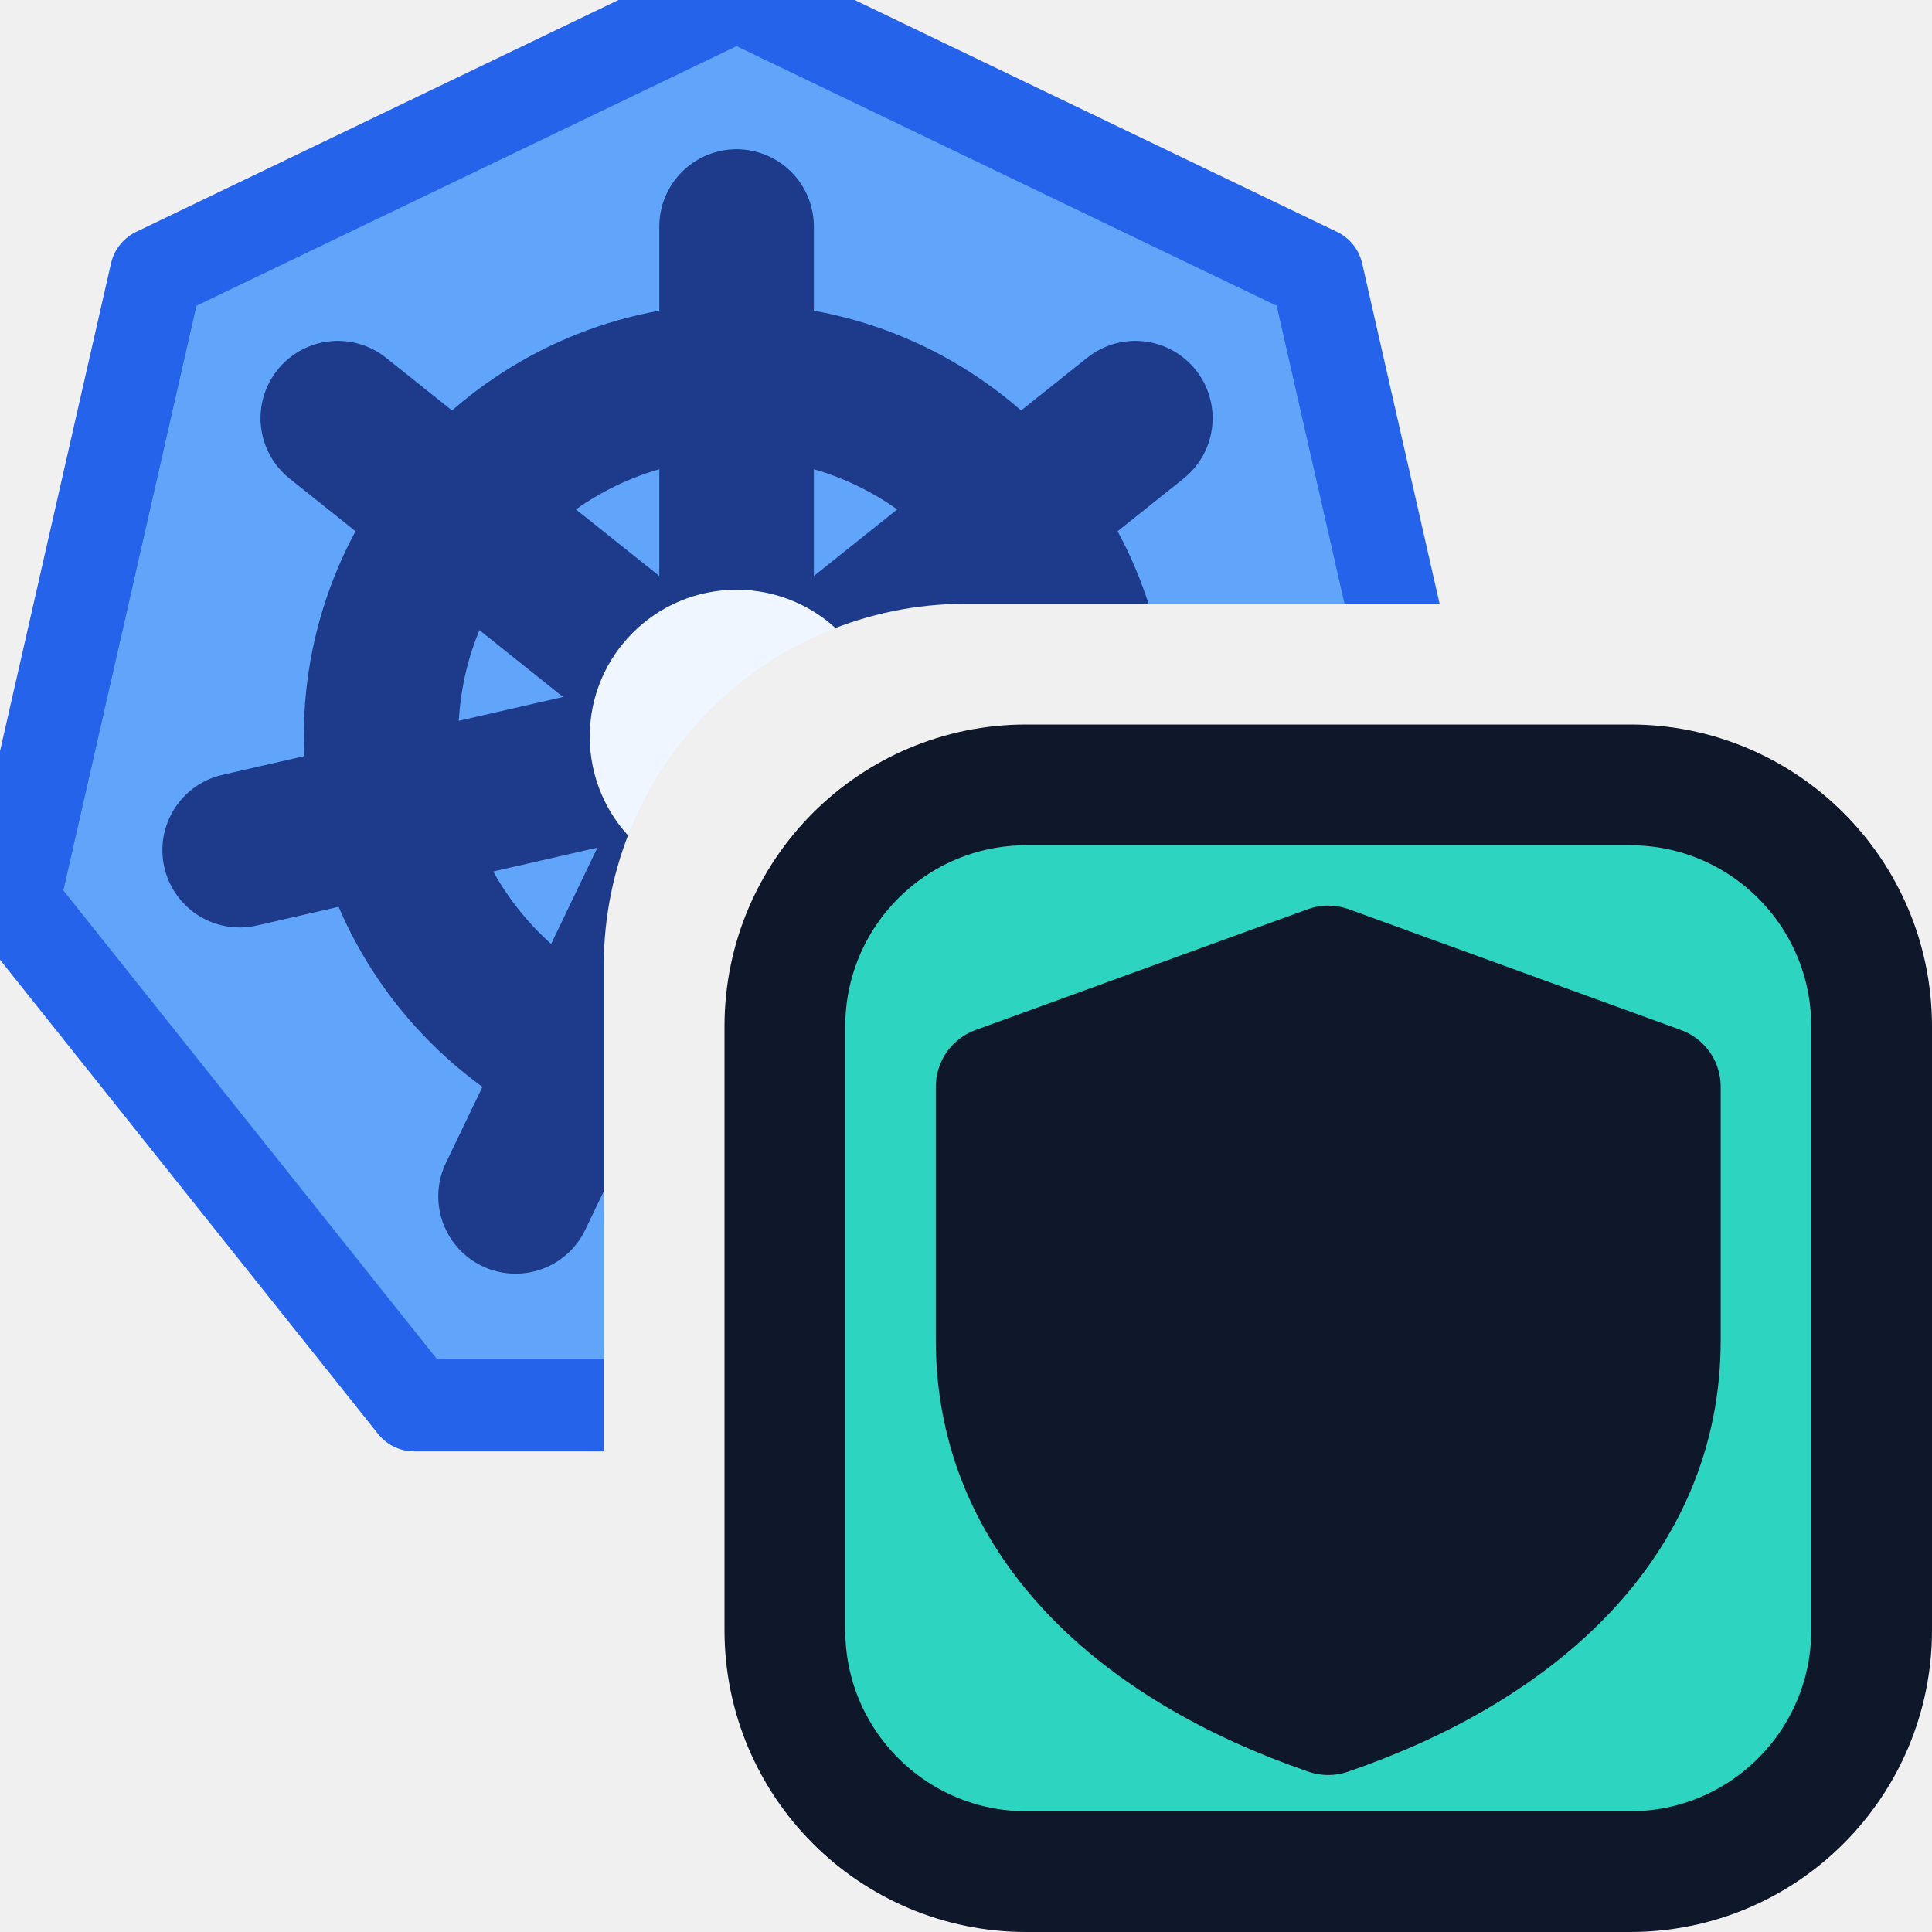
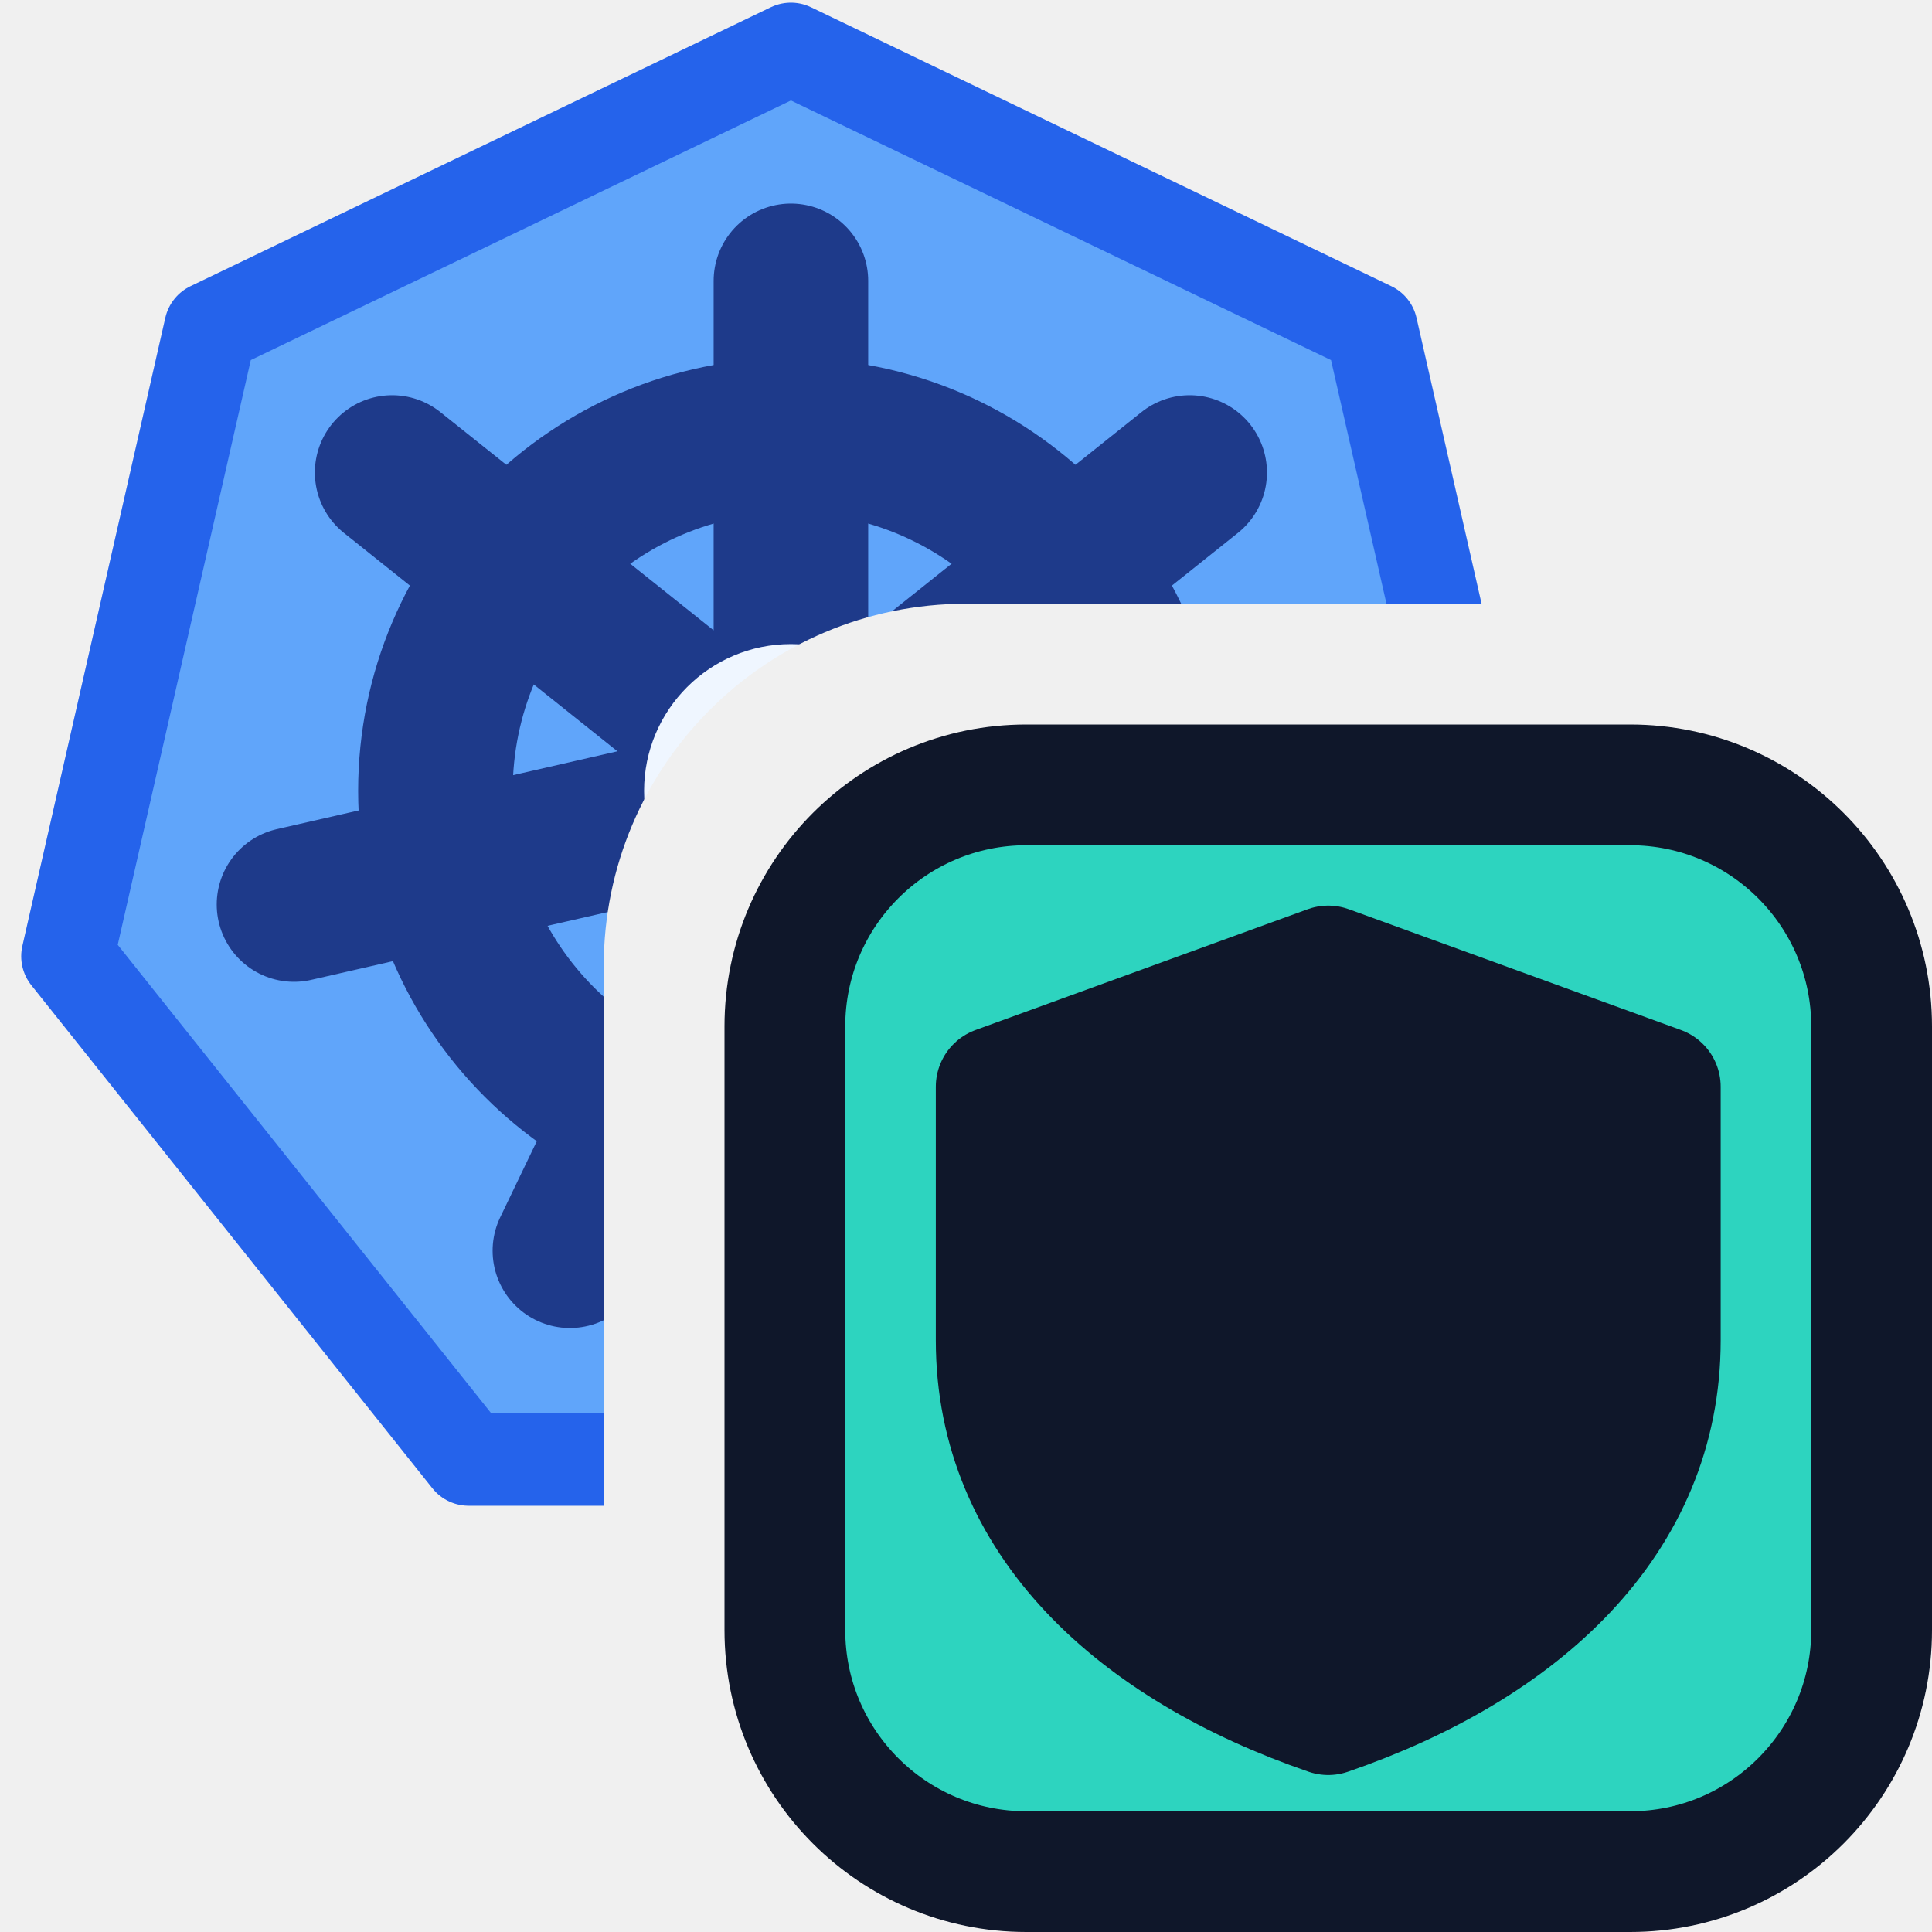
<svg xmlns="http://www.w3.org/2000/svg" width="16" height="16" viewBox="0 0 16 16" fill="none">
  <defs>
    <mask id="k8s-badge-cut">
      <rect width="16" height="16" fill="#fff" />
      <rect x="5" y="5" width="12" height="12" rx="3" fill="#000" />
    </mask>
  </defs>
  <g mask="url(#k8s-badge-cut)">
-     <g transform="translate(-1.58 -1.58) scale(0.64)">
+     <g transform="translate(-1.13 -1.13) scale(0.64)">
      <path d="M12.00 2.40 L19.51 6.01 L21.36 14.14 L16.17 20.65 L7.83 20.65 L2.64 14.14 L4.49 6.01Z" fill="#60A5FA" stroke="#2563EB" stroke-width="1.2" stroke-linejoin="round" />
      <circle cx="12" cy="12" r="4.6" stroke="#1E3A8A" stroke-width="2" />
      <path d="M12 12L12.00 5.40M12 12L17.16 7.88M12 12L18.43 13.47M12 12L14.86 17.95M12 12L9.14 17.95M12 12L5.57 13.47M12 12L6.84 7.88" stroke="#1E3A8A" stroke-width="2" stroke-linecap="round" />
      <circle cx="12" cy="12" r="1.9" fill="#EFF6FF" />
    </g>
  </g>
  <rect x="6.5" y="6.5" width="9" height="9" rx="2" fill="#2DD4BF" stroke="#0F172A" />
  <path d="M11 8L13.75 9V11.1C13.75 12.6 12.6 13.65 11 14.2C9.4 13.65 8.25 12.6 8.25 11.1V9Z" fill="#0F172A" stroke="#0F172A" stroke-width="1" stroke-linejoin="round" />
</svg>
